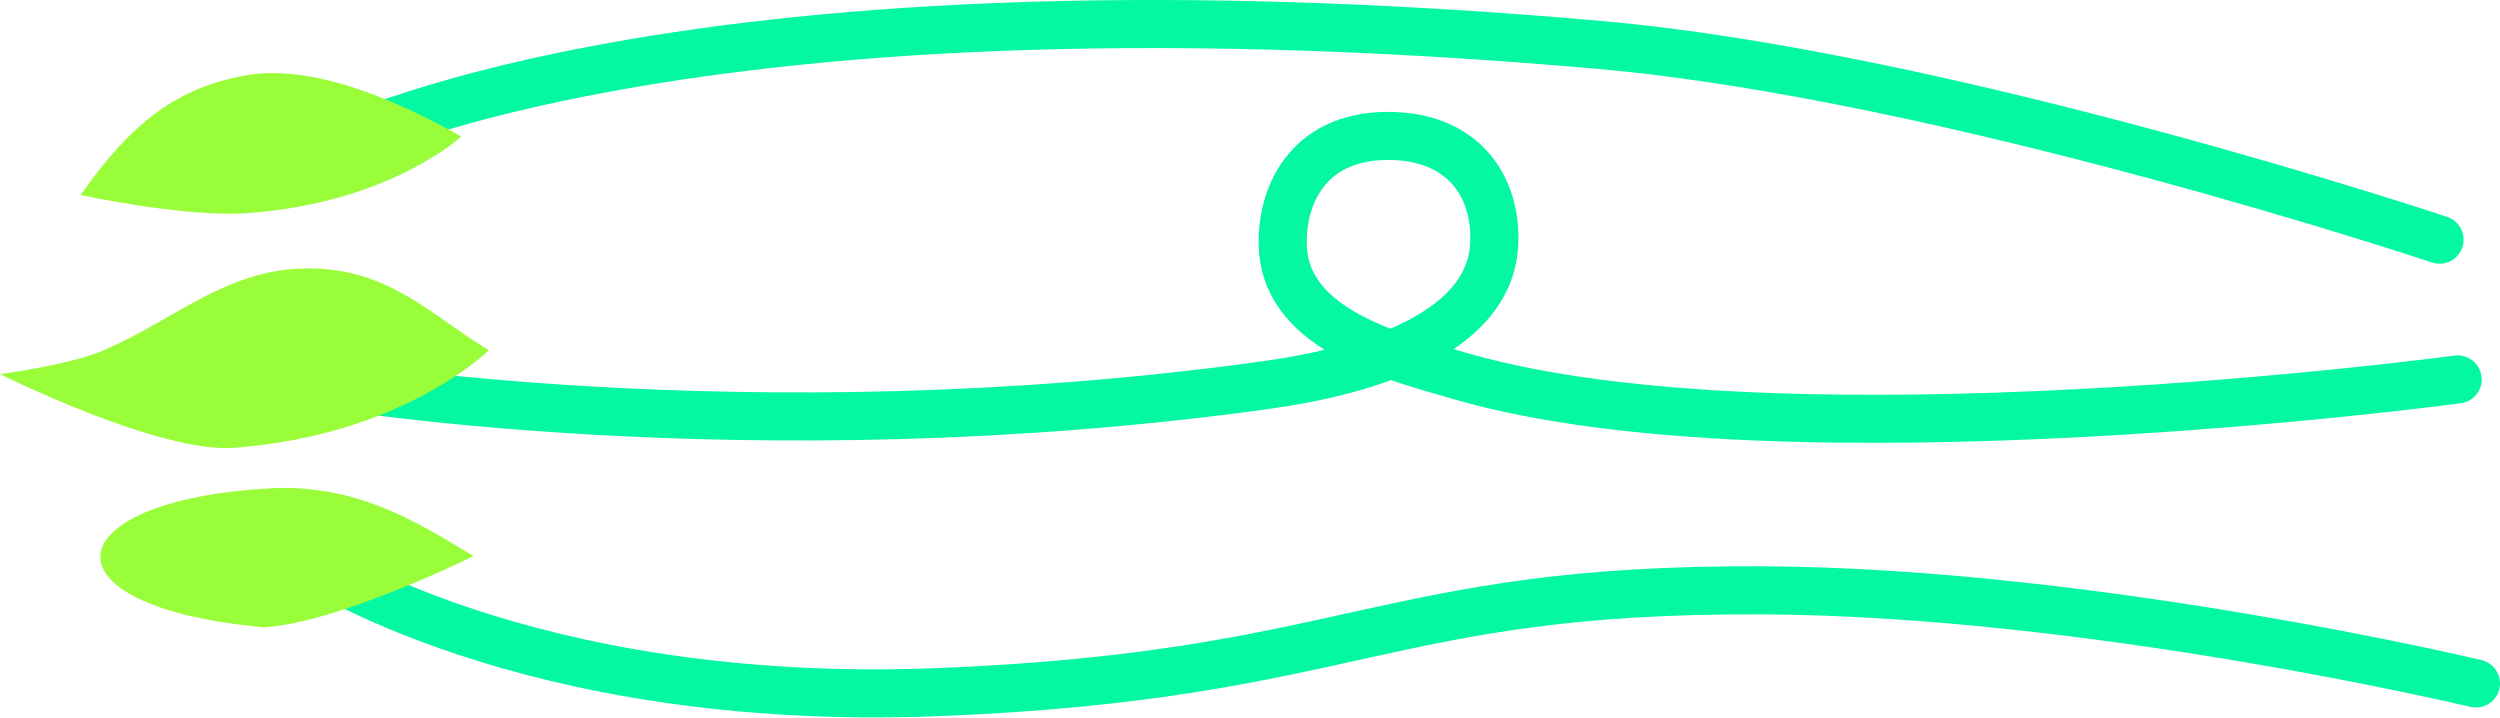
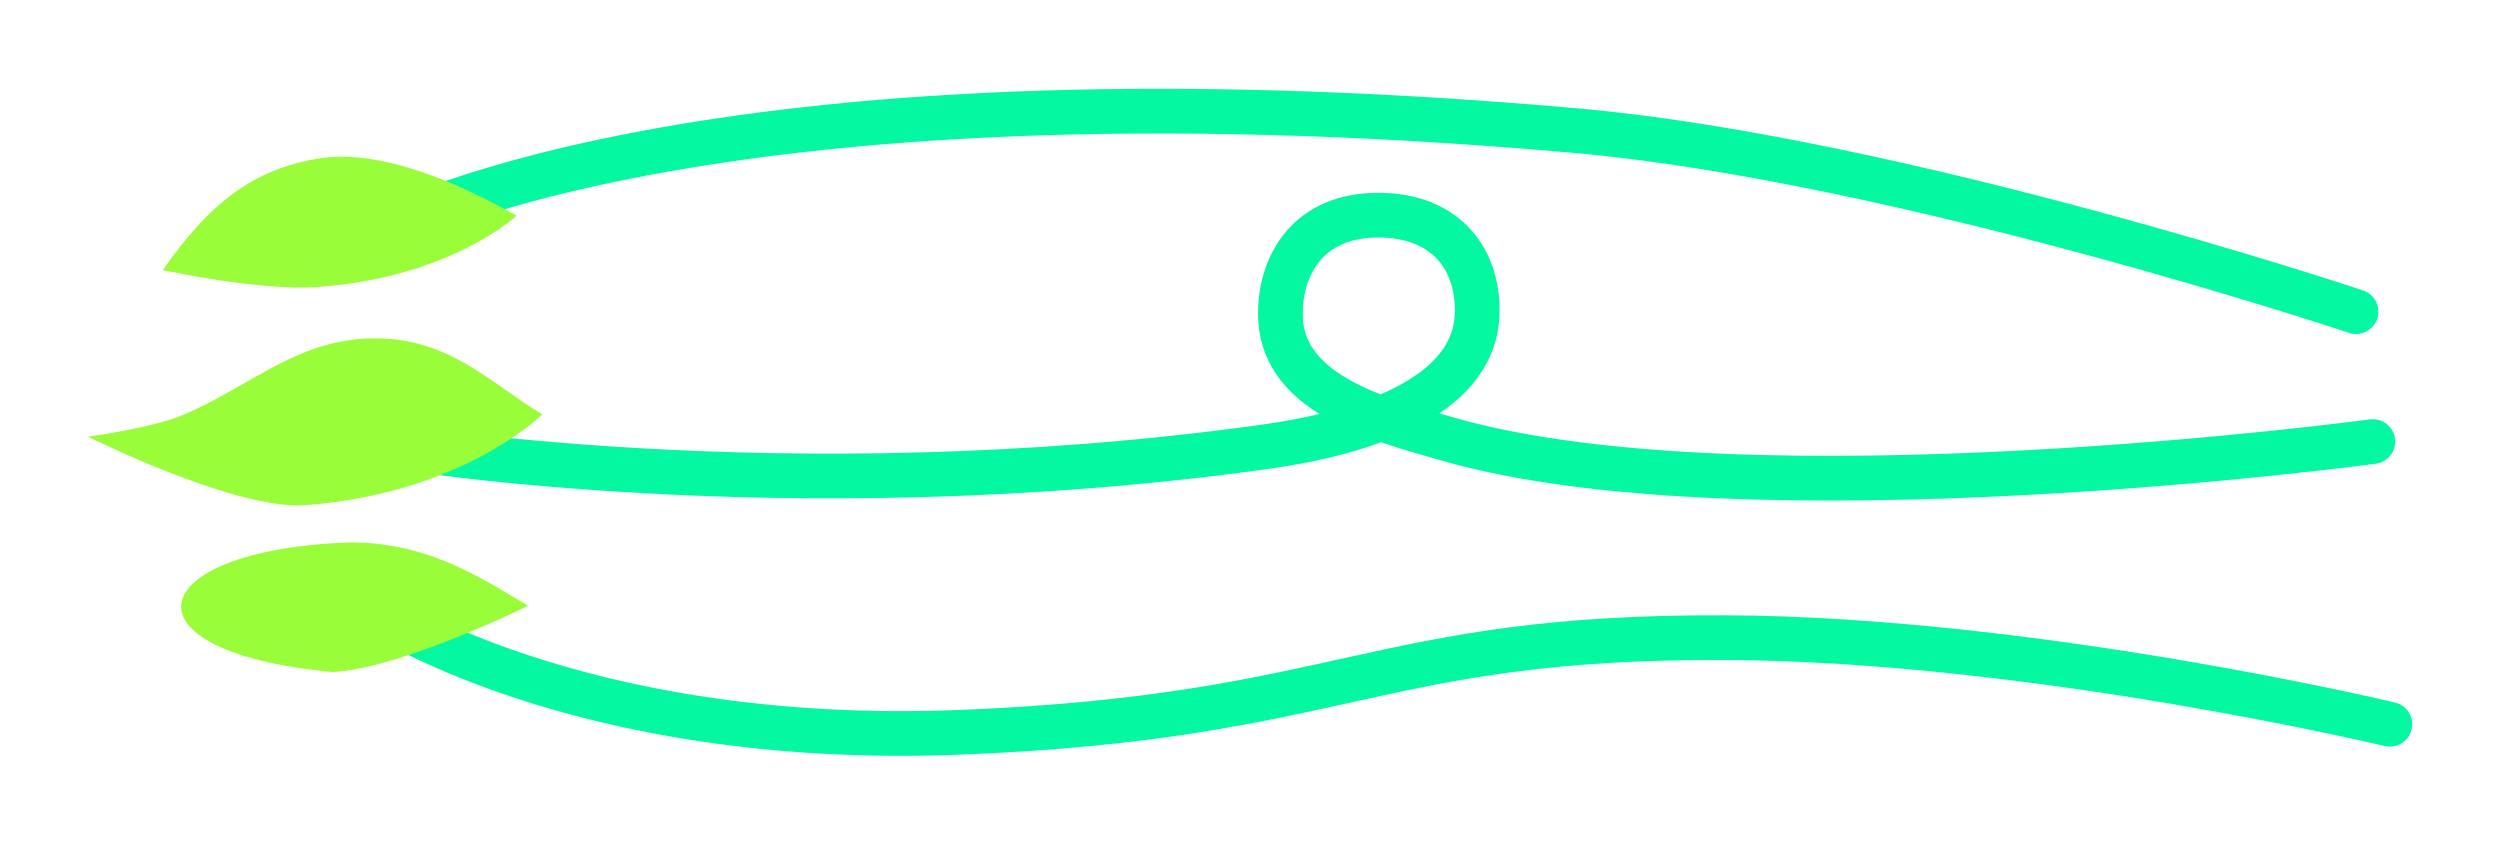
- <svg xmlns="http://www.w3.org/2000/svg" width="68.802mm" height="19.744mm" version="1.1" viewBox="0 0 68.802 19.744">
-   <g transform="translate(-8.2029 -13.668)">
-     <g id="wind-paths" fill="none" stroke="#03f8a1" stroke-linecap="round" stroke-width="1.323">
-       <path d="m16.848 24.186s11.888 2.07 26.217 0.077c2.845-0.396 6.11-1.431 6.257-3.838 0.098-1.596-0.835-3.046-2.986-3.016-2.151 0.03-2.902 1.669-2.826 3.092 0.12 2.274 3.09 2.997 4.904 3.523 8.906 2.582 27.426 0.086 27.426 0.086" stroke-linejoin="round" />
-       <path d="m16.58 29.053s6.001 4.12 17.461 3.662c11.356-0.454 12.239-2.848 22.657-2.801 9.083 0.041 19.645 2.564 19.645 2.564" stroke-linejoin="round" />
-       <path d="m16.644 18.007s9.38-5.419 35.596-3.101c9.604 0.849 23.101 5.358 23.101 5.358" />
-     </g>
-     <g id="leaves" fill="#9afd3a">
-       <path d="m8.203 23.964s4.369 2.181 6.436 2.028c4.671-0.346 7.017-2.686 7.017-2.686-1.567-0.945-2.753-2.266-4.989-2.251-2.258 0.015-3.629 1.409-5.636 2.264-0.92 0.392-2.827 0.646-2.827 0.646z" />
-       <path d="m10.423 19.034s2.838 0.621 4.575 0.5c3.927-0.272 5.898-2.109 5.898-2.109-1.317-0.742-3.87-2.031-5.891-1.689-1.897 0.321-3.187 1.297-4.582 3.298z" />
-       <path d="m15.459 30.931c2.05-0.112 5.776-1.96 5.776-1.96-1.567-0.945-3.081-1.891-5.317-1.876-6.191 0.241-6.838 3.251-0.459 3.837z" />
-     </g>
+ <svg xmlns="http://www.w3.org/2000/svg" width="74mm" height="25mm" version="1.1" viewBox="0 0 74 25">
+   <g fill="none" stroke="#03f8a1" stroke-linecap="round" stroke-width="1.323">
+     <path d="m11.244 13.146s11.888 2.07 26.217 0.077c2.845-0.396 6.11-1.431 6.257-3.838 0.098-1.596-0.835-3.046-2.986-3.016-2.151 0.03-2.902 1.669-2.826 3.092 0.12 2.274 3.09 2.997 4.904 3.523 8.906 2.582 27.426 0.086 27.426 0.086" stroke-linejoin="round" />
+     <path d="m10.976 18.013s6.001 4.12 17.461 3.662c11.356-0.454 12.239-2.848 22.657-2.801 9.083 0.041 19.645 2.564 19.645 2.564" stroke-linejoin="round" />
+     <path d="m11.04 6.967s9.38-5.419 35.596-3.101c9.604 0.849 23.101 5.358 23.101 5.358" />
+   </g>
+   <g fill="#9afd3a">
+     <path d="m2.599 12.924s4.369 2.181 6.436 2.028c4.671-0.346 7.017-2.686 7.017-2.686-1.567-0.945-2.753-2.266-4.989-2.251-2.258 0.015-3.629 1.409-5.636 2.264-0.92 0.392-2.827 0.646-2.827 0.646z" />
+     <path d="m4.819 7.994s2.838 0.621 4.575 0.5c3.927-0.272 5.898-2.109 5.898-2.109-1.317-0.742-3.87-2.031-5.891-1.689-1.897 0.321-3.187 1.297-4.582 3.298z" />
+     <path d="m9.855 19.891c2.05-0.112 5.776-1.96 5.776-1.96-1.567-0.945-3.081-1.891-5.317-1.876-6.191 0.241-6.838 3.251-0.459 3.837z" />
  </g>
</svg>
